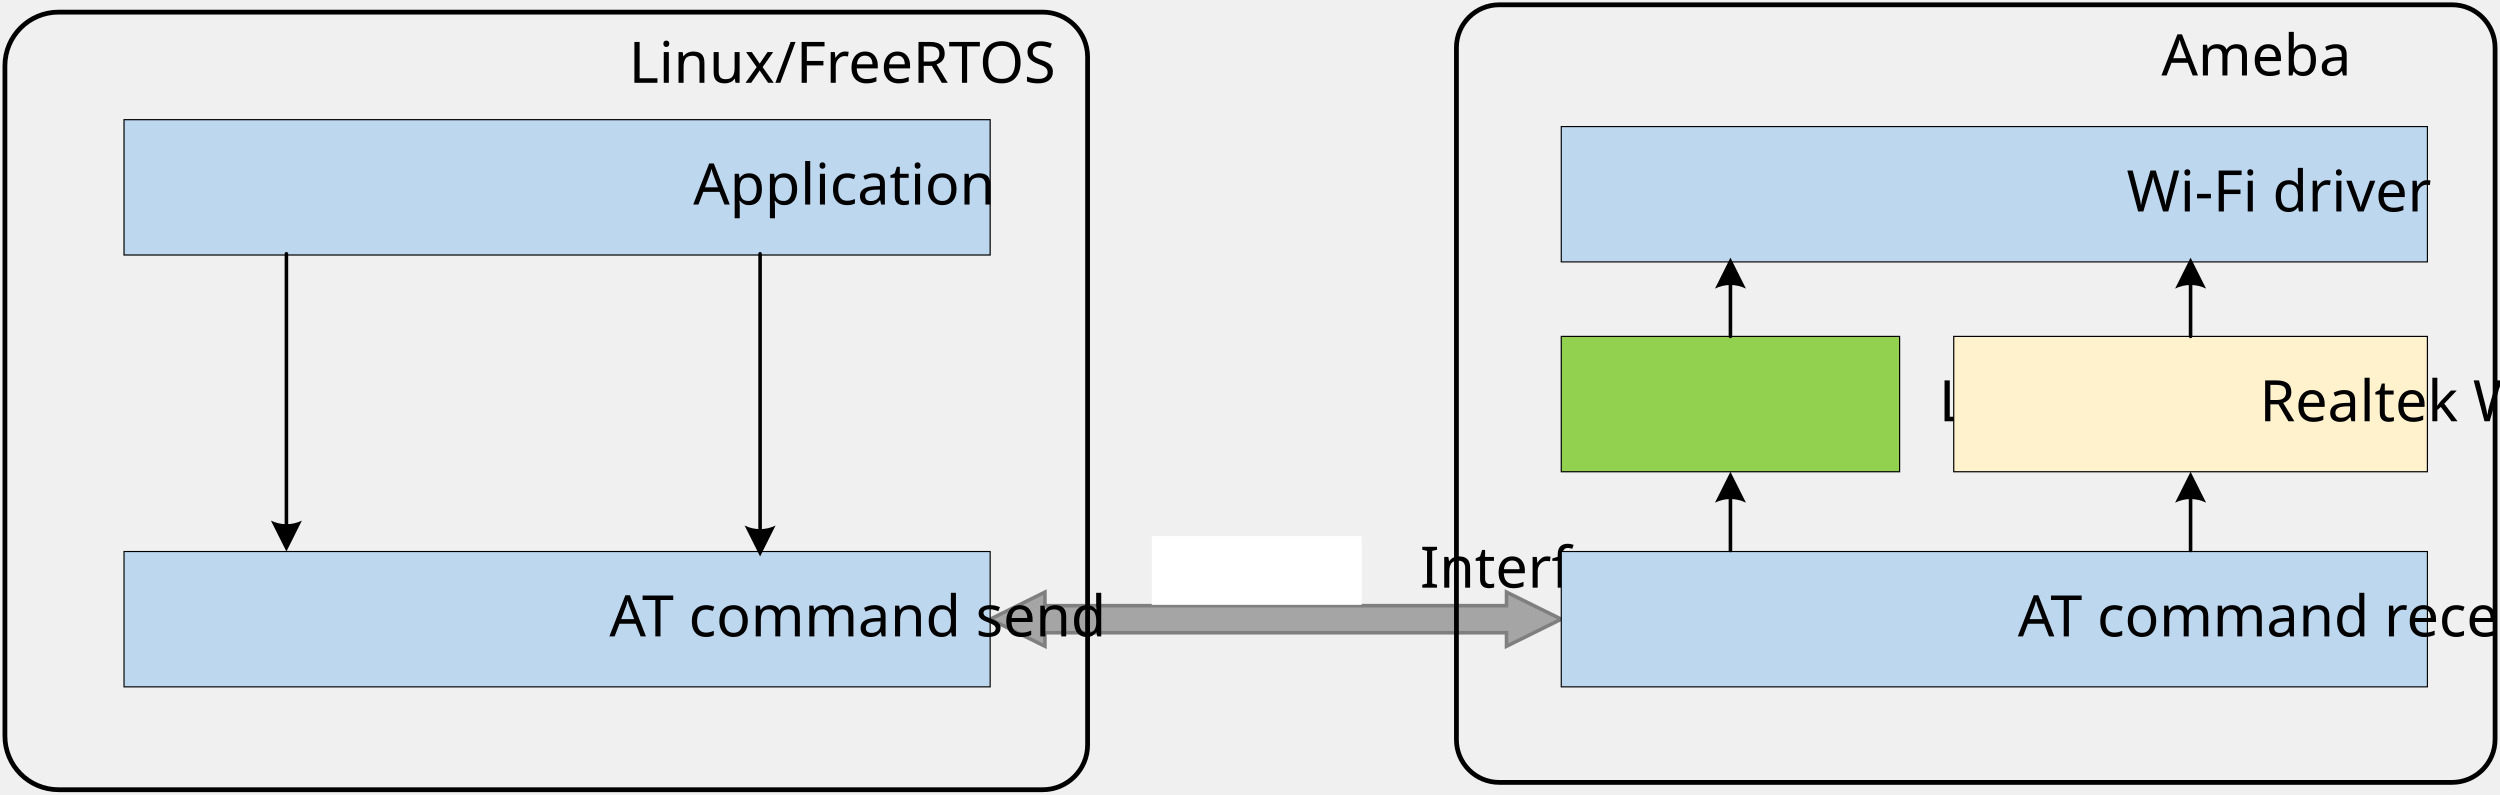
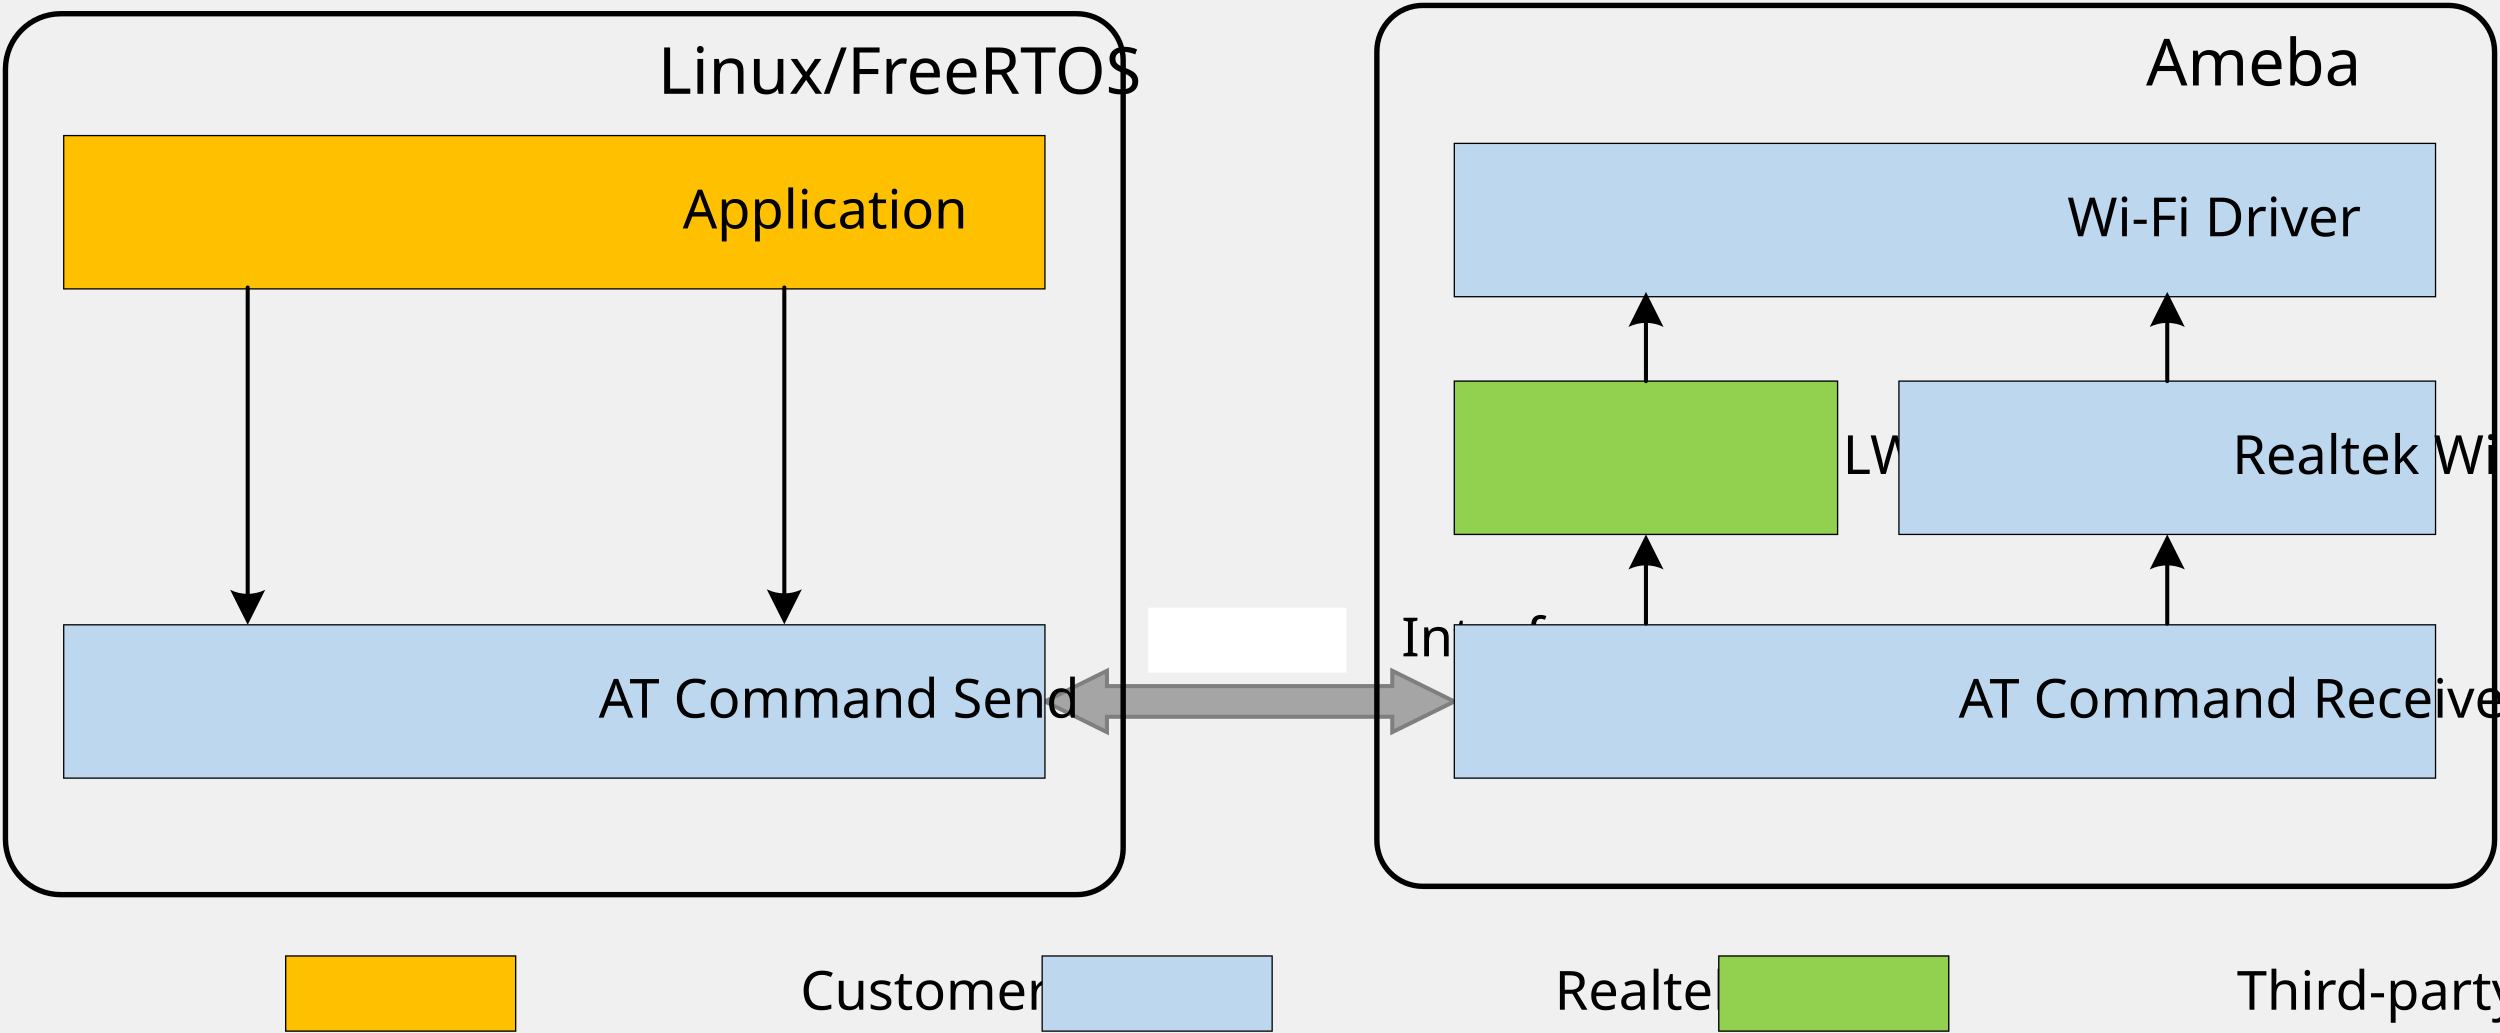
- <svg xmlns="http://www.w3.org/2000/svg" xmlns:ns1="http://schemas.microsoft.com/visio/2003/SVGExtensions/" xmlns:xlink="http://www.w3.org/1999/xlink" width="7.272in" height="2.311in" viewBox="0 0 523.575 166.409" xml:space="preserve" color-interpolation-filters="sRGB" class="st13">
+ <svg xmlns="http://www.w3.org/2000/svg" xmlns:ns1="http://schemas.microsoft.com/visio/2003/SVGExtensions/" xmlns:xlink="http://www.w3.org/1999/xlink" width="6.419in" height="2.651in" viewBox="0 0 462.202 190.892" xml:space="preserve" color-interpolation-filters="sRGB" class="st15">
  <ns1:documentProperties ns1:langID="2052" ns1:metric="true" ns1:viewMarkup="false">
    <ns1:userDefs>
      <ns1:ud ns1:nameU="msvConvertTheme" />
    </ns1:userDefs>
  </ns1:documentProperties>
  <style type="text/css">
	
- 		.st1 {fill:#bdd7ee;stroke:#000000;stroke-width:0.25}
- 		.st2 {fill:#000000;font-family:Calibri;font-size:1em}
+ 		.st1 {fill:#ffc000;stroke:#000000;stroke-width:0.24}
+ 		.st2 {fill:#000000;font-family:Calibri;font-size:0.833em}
		.st3 {fill:#92d050;stroke:#000000;stroke-width:0.25}
		.st4 {fill:#bdd7ee;stroke:#000000;stroke-width:0.24}
		.st5 {fill:#a5a5a5;stroke:#7f7f7f;stroke-width:0.75}
		.st6 {fill:none;marker-end:url(#mrkr5-15);stroke:none;stroke-linecap:round;stroke-linejoin:round;stroke-width:0.75}
		.st7 {fill:#000000;fill-opacity:1;stroke:#000000;stroke-opacity:1;stroke-width:0.229}
- 		.st8 {fill:#ffffff;stroke:none;stroke-linecap:butt}
+ 		.st8 {fill:#ffffff;stroke:none;stroke-linecap:butt;stroke-width:7.2}
		.st9 {fill:none;stroke:#000000;stroke-width:1}
- 		.st10 {fill:#fff2cc;stroke:#000000;stroke-width:0.25}
+ 		.st10 {fill:#000000;font-family:Calibri;font-size:1em}
		.st11 {marker-end:url(#mrkr5-15);stroke:#000000;stroke-linecap:round;stroke-linejoin:round;stroke-width:0.75}
		.st12 {marker-start:url(#mrkr5-48);stroke:#000000;stroke-linecap:round;stroke-linejoin:round;stroke-width:0.75}
- 		.st13 {fill:none;fill-rule:evenodd;font-size:12px;overflow:visible;stroke-linecap:square;stroke-miterlimit:3}
+ 		.st13 {fill:#ffc000;stroke:#000000;stroke-width:0.25}
+ 		.st14 {fill:none;stroke:none;stroke-linecap:round;stroke-linejoin:round;stroke-width:0.75}
+ 		.st15 {fill:none;fill-rule:evenodd;font-size:12px;overflow:visible;stroke-linecap:square;stroke-miterlimit:3}
	
	</style>
  <defs id="Markers">
    <g id="lend5">
      <path d="M 2 1 L 0 0 L 1.981 -0.993 C 1.672 -0.365 1.673 0.373 1.985 1 " style="stroke:none" />
    </g>
    <marker id="mrkr5-15" class="st7" ns1:arrowType="5" ns1:arrowSize="2" ns1:setback="7.63" refX="-7.63" orient="auto" markerUnits="strokeWidth" overflow="visible">
      <use xlink:href="#lend5" transform="scale(-4.36,-4.36) " />
    </marker>
    <marker id="mrkr5-48" class="st7" ns1:arrowType="5" ns1:arrowSize="2" ns1:setback="7.15" refX="7.15" orient="auto" markerUnits="strokeWidth" overflow="visible">
      <use xlink:href="#lend5" transform="scale(4.36) " />
    </marker>
  </defs>
  <g ns1:mID="0" ns1:index="1" ns1:groupContext="foregroundPage">
    <ns1:pageProperties ns1:drawingScale="0.0393701" ns1:pageScale="0.0393701" ns1:drawingUnits="24" ns1:shadowOffsetX="8.50394" ns1:shadowOffsetY="-8.50394" />
-     <g id="shape1-1" ns1:mID="1" ns1:groupContext="shape" transform="translate(25.9449,-112.996)">
-       <ns1:userDefs>
-         <ns1:ud ns1:nameU="visVersion" ns1:val="VT0(15):26" />
-         <ns1:ud ns1:nameU="msvThemeColors" ns1:val="VT0(254):26" />
-       </ns1:userDefs>
-       <ns1:textBlock ns1:margins="rect(4,4,4,4)" ns1:tabSpace="42.5197" />
-       <ns1:textRect cx="90.709" cy="152.236" width="181.42" height="28.346" />
-       <rect x="0" y="138.063" width="181.417" height="28.346" class="st1" />
-       <text x="63.06" y="155.84" class="st2" ns1:langID="2052">
+     <g id="shape1-1" ns1:mID="1" ns1:groupContext="shape" transform="translate(11.7717,-137.479)">
+       <ns1:userDefs>
+         <ns1:ud ns1:nameU="visVersion" ns1:val="VT0(15):26" />
+         <ns1:ud ns1:nameU="msvThemeColors" ns1:val="VT0(254):26" />
+       </ns1:userDefs>
+       <ns1:textBlock ns1:margins="rect(4,4,4,4)" ns1:tabSpace="42.5197" />
+       <ns1:textRect cx="90.709" cy="176.719" width="181.42" height="28.346" />
+       <rect x="0" y="162.546" width="181.417" height="28.346" class="st1" />
+       <text x="67.67" y="179.72" class="st2" ns1:langID="2052">
        <ns1:paragraph ns1:horizAlign="1" />
        <ns1:tabList />Application</text>
    </g>
-     <g id="shape6-4" ns1:mID="6" ns1:groupContext="shape" transform="translate(326.984,-67.6005)">
-       <ns1:userDefs>
-         <ns1:ud ns1:nameU="visVersion" ns1:val="VT0(15):26" />
-         <ns1:ud ns1:nameU="msvThemeColors" ns1:val="VT0(254):26" />
-       </ns1:userDefs>
-       <ns1:textBlock ns1:margins="rect(4,4,4,4)" ns1:tabSpace="42.5197" />
-       <ns1:textRect cx="35.433" cy="152.236" width="70.87" height="28.346" />
-       <rect x="0" y="138.063" width="70.866" height="28.346" class="st3" />
-       <text x="22.96" y="155.84" class="st2" ns1:langID="2052">
+     <g id="shape6-4" ns1:mID="6" ns1:groupContext="shape" transform="translate(268.874,-92.0834)">
+       <ns1:userDefs>
+         <ns1:ud ns1:nameU="visVersion" ns1:val="VT0(15):26" />
+         <ns1:ud ns1:nameU="msvThemeColors" ns1:val="VT0(254):26" />
+       </ns1:userDefs>
+       <ns1:textBlock ns1:margins="rect(4,4,4,4)" ns1:tabSpace="42.5197" />
+       <ns1:textRect cx="35.433" cy="176.719" width="70.87" height="28.346" />
+       <rect x="0" y="162.546" width="70.866" height="28.346" class="st3" />
+       <text x="25.04" y="179.72" class="st2" ns1:langID="2052">
        <ns1:paragraph ns1:horizAlign="1" />
        <ns1:tabList />LWIP</text>
    </g>
-     <g id="shape7-7" ns1:mID="7" ns1:groupContext="shape" transform="translate(326.984,-111.551)">
-       <ns1:userDefs>
-         <ns1:ud ns1:nameU="visVersion" ns1:val="VT0(15):26" />
-         <ns1:ud ns1:nameU="msvThemeColors" ns1:val="VT0(254):26" />
-       </ns1:userDefs>
-       <ns1:textBlock ns1:margins="rect(4,4,4,4)" ns1:tabSpace="42.5197" />
-       <ns1:textRect cx="90.709" cy="152.236" width="181.42" height="28.346" />
-       <rect x="0" y="138.063" width="181.417" height="28.346" class="st4" />
-       <text x="62.26" y="155.84" class="st2" ns1:langID="2052">
-         <ns1:paragraph ns1:horizAlign="1" />
-         <ns1:tabList />Wi-Fi driver</text>
-     </g>
-     <g id="shape11-10" ns1:mID="11" ns1:groupContext="shape" transform="translate(326.984,296.102) rotate(180)">
+     <g id="shape7-7" ns1:mID="7" ns1:groupContext="shape" transform="translate(268.874,-136.034)">
+       <ns1:userDefs>
+         <ns1:ud ns1:nameU="visVersion" ns1:val="VT0(15):26" />
+         <ns1:ud ns1:nameU="msvThemeColors" ns1:val="VT0(254):26" />
+       </ns1:userDefs>
+       <ns1:textBlock ns1:margins="rect(4,4,4,4)" ns1:tabSpace="42.5197" />
+       <ns1:textRect cx="90.709" cy="176.719" width="181.42" height="28.346" />
+       <rect x="0" y="162.546" width="181.417" height="28.346" class="st4" />
+       <text x="66.55" y="179.72" class="st2" ns1:langID="2052">
+         <ns1:paragraph ns1:horizAlign="1" />
+         <ns1:tabList />Wi-Fi Driver</text>
+     </g>
+     <g id="shape11-10" ns1:mID="11" ns1:groupContext="shape" transform="translate(268.874,320.585) rotate(180)">
      <ns1:userDefs>
        <ns1:ud ns1:nameU="visVersion" ns1:val="VT0(15):26" />
        <ns1:ud ns1:nameU="ArrowType" ns1:prompt="" ns1:val="VT0(3):26" />
      </ns1:userDefs>
-       <path d="M0 166.41 L11.47 160.74 L11.47 163.57 L108.15 163.57 L108.15 160.74 L119.62 166.41 L108.15 172.08 L108.15 169.24        L11.47 169.24 L11.47 172.08 L0 166.41 Z" class="st5" />
-     </g>
-     <g id="shape12-12" ns1:mID="12" ns1:groupContext="shape" transform="translate(227.772,-42.9528)">
-       <ns1:textBlock ns1:margins="rect(4,4,4,4)" ns1:tabSpace="42.5197" />
-       <ns1:textRect cx="35.433" cy="162.441" width="70.87" height="7.937" />
-       <rect x="0" y="158.472" width="70.866" height="7.937" class="st6" />
-       <rect ns1:rectContext="textBkgnd" x="13.454" y="155.241" width="43.957" height="14.4" class="st8" />
-       <text x="13.45" y="166.04" class="st2" ns1:langID="2052">
+       <path d="M0 190.89 L11.47 185.22 L11.47 188.06 L64.22 188.06 L64.22 185.22 L75.69 190.89 L64.22 196.56 L64.22 193.73        L11.47 193.73 L11.47 196.56 L0 190.89 Z" class="st5" />
+     </g>
+     <g id="shape12-12" ns1:mID="12" ns1:groupContext="shape" transform="translate(205.094,-68.5696)">
+       <ns1:textBlock ns1:margins="rect(4,4,4,4)" ns1:tabSpace="42.5197" />
+       <ns1:textRect cx="25.512" cy="186.924" width="51.03" height="7.937" />
+       <rect x="0" y="182.955" width="51.024" height="7.937" class="st6" />
+       <rect ns1:rectContext="textBkgnd" x="7.196" y="180.924" width="36.631" height="12" class="st8" />
+       <text x="7.2" y="189.92" class="st2" ns1:langID="2052">
        <ns1:paragraph ns1:horizAlign="1" />
        <ns1:tabList />Interface  </text>
    </g>
-     <g id="shape14-18" ns1:mID="14" ns1:groupContext="shape" transform="translate(1,-1)">
+     <g id="shape14-18" ns1:mID="14" ns1:groupContext="shape" transform="translate(1,-25.483)">
      <ns1:userDefs>
        <ns1:ud ns1:nameU="CTypeTopLeftSnip" ns1:prompt="" ns1:val="VT0(0):5" />
        <ns1:ud ns1:nameU="CTypeTopRightSnip" ns1:prompt="" ns1:val="VT0(0):5" />
        <ns1:ud ns1:nameU="CTypeBotLeftSnip" ns1:prompt="" ns1:val="VT0(0):5" />
        <ns1:ud ns1:nameU="CTypeBotRightSnip" ns1:prompt="" ns1:val="VT0(0):5" />
        <ns1:ud ns1:nameU="CornerLockHoriz" ns1:prompt="" ns1:val="VT0(0):5" />
        <ns1:ud ns1:nameU="CornerLockVert" ns1:prompt="" ns1:val="VT0(0):5" />
        <ns1:ud ns1:nameU="CornerLockDiag" ns1:prompt="" ns1:val="VT0(0):5" />
        <ns1:ud ns1:nameU="TopLeftOffset" ns1:prompt="" ns1:val="VT0(0.15748031496063):24" />
        <ns1:ud ns1:nameU="TopRightOffset" ns1:prompt="" ns1:val="VT0(0.15748031496063):24" />
        <ns1:ud ns1:nameU="BotLeftOffset" ns1:prompt="" ns1:val="VT0(0.15748031496063):24" />
        <ns1:ud ns1:nameU="BotRightOffset" ns1:prompt="" ns1:val="VT0(0.15748031496063):24" />
        <ns1:ud ns1:nameU="visVersion" ns1:prompt="" ns1:val="VT0(15):26" />
-         <ns1:ud ns1:nameU="TopLeftOffset" ns1:prompt="" ns1:val="VT0(0.15607736209008):1" />
-         <ns1:ud ns1:nameU="TopRightOffset" ns1:prompt="" ns1:val="VT0(0.13040568794847):1" />
-         <ns1:ud ns1:nameU="BotLeftOffset" ns1:prompt="" ns1:val="VT0(0.15607736209008):1" />
-         <ns1:ud ns1:nameU="BotRightOffset" ns1:prompt="" ns1:val="VT0(0.13040568794847):1" />
+         <ns1:ud ns1:nameU="TopLeftOffset" ns1:prompt="" ns1:val="VT0(0.14222549620459):1" />
+         <ns1:ud ns1:nameU="TopRightOffset" ns1:prompt="" ns1:val="VT0(0.11883218314305):1" />
+         <ns1:ud ns1:nameU="BotLeftOffset" ns1:prompt="" ns1:val="VT0(0.14222549620459):1" />
+         <ns1:ud ns1:nameU="BotRightOffset" ns1:prompt="" ns1:val="VT0(0.11883218314305):1" />
        <ns1:ud ns1:nameU="msvThemeColors" ns1:val="VT0(254):26" />
      </ns1:userDefs>
      <ns1:textBlock ns1:margins="rect(4,4,4,4)" ns1:tabSpace="42.5197" ns1:verticalAlign="0" />
-       <ns1:textRect cx="113.386" cy="84.973" width="226.78" height="162.874" />
-       <path d="M11.24 166.41 L217.38 166.41 A9.389 9.389 -180 0 0 226.77 157.02 L226.77 12.93 A9.389 9.389 -180 0 0        217.38 3.54 L11.24 3.54 A11.237 11.237 -180 0 0 -0 14.77 L0 155.17 A11.237 11.237 -180 0 0 11.24 166.41        Z" class="st9" />
-       <text x="74.53" y="18.34" class="st2" ns1:langID="2052">
+       <ns1:textRect cx="103.323" cy="109.456" width="206.65" height="162.874" />
+       <path d="M10.24 190.89 L198.09 190.89 A8.556 8.556 -180 0 0 206.65 182.34 L206.65 36.57 A8.556 8.556 -180 0 0        198.09 28.02 L10.24 28.02 A10.24 10.24 -180 0 0 0 38.26 L0 180.65 A10.24 10.24 -180 0 0 10.24 190.89        Z" class="st9" />
+       <text x="64.47" y="42.82" class="st10" ns1:langID="2052">
        <ns1:paragraph ns1:horizAlign="1" />
        <ns1:tabList />Linux/FreeRTOS</text>
    </g>
-     <g id="shape16-21" ns1:mID="16" ns1:groupContext="shape" transform="translate(305.025,-2.53584)">
+     <g id="shape16-21" ns1:mID="16" ns1:groupContext="shape" transform="translate(254.557,-27.0188)">
      <ns1:userDefs>
        <ns1:ud ns1:nameU="CTypeTopLeftSnip" ns1:prompt="" ns1:val="VT0(0):5" />
        <ns1:ud ns1:nameU="CTypeTopRightSnip" ns1:prompt="" ns1:val="VT0(0):5" />
        <ns1:ud ns1:nameU="CTypeBotLeftSnip" ns1:prompt="" ns1:val="VT0(0):5" />
        <ns1:ud ns1:nameU="CTypeBotRightSnip" ns1:prompt="" ns1:val="VT0(0):5" />
        <ns1:ud ns1:nameU="CornerLockHoriz" ns1:prompt="" ns1:val="VT0(0):5" />
        <ns1:ud ns1:nameU="CornerLockVert" ns1:prompt="" ns1:val="VT0(0):5" />
        <ns1:ud ns1:nameU="CornerLockDiag" ns1:prompt="" ns1:val="VT0(0):5" />
        <ns1:ud ns1:nameU="TopLeftOffset" ns1:prompt="" ns1:val="VT0(0.15748031496063):24" />
        <ns1:ud ns1:nameU="TopRightOffset" ns1:prompt="" ns1:val="VT0(0.15748031496063):24" />
        <ns1:ud ns1:nameU="BotLeftOffset" ns1:prompt="" ns1:val="VT0(0.15748031496063):24" />
        <ns1:ud ns1:nameU="BotRightOffset" ns1:prompt="" ns1:val="VT0(0.15748031496063):24" />
        <ns1:ud ns1:nameU="visVersion" ns1:prompt="" ns1:val="VT0(15):26" />
-         <ns1:ud ns1:nameU="TopLeftOffset" ns1:prompt="" ns1:val="VT0(0.1242980888049):1" />
-         <ns1:ud ns1:nameU="TopRightOffset" ns1:prompt="" ns1:val="VT0(0.12510270810374):1" />
-         <ns1:ud ns1:nameU="BotLeftOffset" ns1:prompt="" ns1:val="VT0(0.1242980888049):1" />
-         <ns1:ud ns1:nameU="BotRightOffset" ns1:prompt="" ns1:val="VT0(0.12510270810374):1" />
+         <ns1:ud ns1:nameU="TopLeftOffset" ns1:prompt="" ns1:val="VT0(0.11806789378968):1" />
+         <ns1:ud ns1:nameU="TopRightOffset" ns1:prompt="" ns1:val="VT0(0.11883218314305):1" />
+         <ns1:ud ns1:nameU="BotLeftOffset" ns1:prompt="" ns1:val="VT0(0.11806789378968):1" />
+         <ns1:ud ns1:nameU="BotRightOffset" ns1:prompt="" ns1:val="VT0(0.11883218314305):1" />
        <ns1:ud ns1:nameU="msvThemeColors" ns1:val="VT0(254):26" />
      </ns1:userDefs>
      <ns1:textBlock ns1:margins="rect(4,4,4,4)" ns1:tabSpace="42.5197" ns1:verticalAlign="0" />
-       <ns1:textRect cx="108.775" cy="84.973" width="217.55" height="162.874" />
-       <path d="M8.95 166.41 L208.54 166.41 A9.007 9.007 -180 0 0 217.55 157.4 L217.55 12.54 A9.007 9.007 -180 0 0 208.54        3.54 L8.95 3.54 A8.949 8.949 -180 0 0 0 12.49 L0 157.46 A8.949 8.949 -180 0 0 8.95 166.41 Z" class="st9" />
-       <text x="91.5" y="18.34" class="st2" ns1:langID="2052">
+       <ns1:textRect cx="103.323" cy="109.456" width="206.65" height="162.874" />
+       <path d="M8.5 190.89 L198.09 190.89 A8.556 8.556 -180 0 0 206.65 182.34 L206.65 36.57 A8.556 8.556 -180 0 0 198.09        28.02 L8.5 28.02 A8.501 8.501 -180 0 0 -0 36.52 L0 182.39 A8.501 8.501 -180 0 0 8.5 190.89 Z" class="st9" />
+       <text x="86.05" y="42.82" class="st10" ns1:langID="2052">
        <ns1:paragraph ns1:horizAlign="1" />
        <ns1:tabList />Ameba</text>
    </g>
-     <g id="shape103-24" ns1:mID="103" ns1:groupContext="shape" transform="translate(409.189,-67.6005)">
-       <ns1:userDefs>
-         <ns1:ud ns1:nameU="visVersion" ns1:val="VT0(15):26" />
-         <ns1:ud ns1:nameU="msvThemeColors" ns1:val="VT0(254):26" />
-       </ns1:userDefs>
-       <ns1:textBlock ns1:margins="rect(4,4,4,4)" ns1:tabSpace="42.5197" />
-       <ns1:textRect cx="49.606" cy="152.236" width="99.22" height="28.346" />
-       <rect x="0" y="138.063" width="99.213" height="28.346" class="st10" />
-       <text x="7.91" y="155.84" class="st2" ns1:langID="2052">
+     <g id="shape103-24" ns1:mID="103" ns1:groupContext="shape" transform="translate(351.079,-92.0834)">
+       <ns1:userDefs>
+         <ns1:ud ns1:nameU="visVersion" ns1:val="VT0(15):26" />
+         <ns1:ud ns1:nameU="msvThemeColors" ns1:val="VT0(254):26" />
+       </ns1:userDefs>
+       <ns1:textBlock ns1:margins="rect(4,4,4,4)" ns1:tabSpace="42.5197" />
+       <ns1:textRect cx="49.606" cy="176.719" width="99.22" height="28.346" />
+       <rect x="0" y="162.546" width="99.213" height="28.346" class="st4" />
+       <text x="14.86" y="179.72" class="st2" ns1:langID="2052">
        <ns1:paragraph ns1:horizAlign="1" />
        <ns1:tabList />Realtek Wi-Fi API</text>
    </g>
-     <g id="shape107-27" ns1:mID="107" ns1:groupContext="shape" transform="translate(25.9449,-22.5433)">
-       <ns1:userDefs>
-         <ns1:ud ns1:nameU="visVersion" ns1:val="VT0(15):26" />
-         <ns1:ud ns1:nameU="msvThemeColors" ns1:val="VT0(254):26" />
-       </ns1:userDefs>
-       <ns1:textBlock ns1:margins="rect(4,4,4,4)" ns1:tabSpace="42.5197" />
-       <ns1:textRect cx="90.709" cy="152.236" width="181.42" height="28.346" />
-       <rect x="0" y="138.063" width="181.417" height="28.346" class="st4" />
-       <text x="45.5" y="155.84" class="st2" ns1:langID="2052">
-         <ns1:paragraph ns1:horizAlign="1" />
-         <ns1:tabList />AT command send</text>
-     </g>
-     <g id="shape108-30" ns1:mID="108" ns1:groupContext="shape" transform="translate(326.984,-22.5433)">
-       <ns1:userDefs>
-         <ns1:ud ns1:nameU="visVersion" ns1:val="VT0(15):26" />
-         <ns1:ud ns1:nameU="msvThemeColors" ns1:val="VT0(254):26" />
-       </ns1:userDefs>
-       <ns1:textBlock ns1:margins="rect(4,4,4,4)" ns1:tabSpace="42.5197" />
-       <ns1:textRect cx="90.709" cy="152.236" width="181.42" height="28.346" />
-       <rect x="0" y="138.063" width="181.417" height="28.346" class="st4" />
-       <text x="39.46" y="155.84" class="st2" ns1:langID="2052">
-         <ns1:paragraph ns1:horizAlign="1" />
-         <ns1:tabList />AT command receive</text>
-     </g>
-     <g id="shape110-33" ns1:mID="110" ns1:groupContext="shape" transform="translate(226.37,53.1575) rotate(90)">
-       <path d="M0 166.41 L56.64 166.41" class="st11" />
-     </g>
-     <g id="shape111-38" ns1:mID="111" ns1:groupContext="shape" transform="translate(325.583,53.1575) rotate(90)">
-       <path d="M0 166.41 L57.67 166.41" class="st11" />
-     </g>
-     <g id="shape114-43" ns1:mID="114" ns1:groupContext="shape" transform="translate(528.827,98.809) rotate(90)">
-       <path d="M5.36 166.41 L5.72 166.41 L16.49 166.41" class="st12" />
-     </g>
-     <g id="shape115-49" ns1:mID="115" ns1:groupContext="shape" transform="translate(625.205,98.809) rotate(90)">
-       <path d="M5.36 166.41 L5.72 166.41 L16.49 166.41" class="st12" />
-     </g>
-     <g id="shape116-54" ns1:mID="116" ns1:groupContext="shape" transform="translate(528.827,53.9745) rotate(90)">
-       <path d="M5.36 166.41 L5.72 166.41 L16.49 166.41" class="st12" />
-     </g>
-     <g id="shape117-59" ns1:mID="117" ns1:groupContext="shape" transform="translate(625.205,53.9745) rotate(90)">
-       <path d="M5.36 166.41 L5.72 166.41 L16.49 166.41" class="st12" />
+     <g id="shape107-27" ns1:mID="107" ns1:groupContext="shape" transform="translate(11.7717,-47.0263)">
+       <ns1:userDefs>
+         <ns1:ud ns1:nameU="visVersion" ns1:val="VT0(15):26" />
+         <ns1:ud ns1:nameU="msvThemeColors" ns1:val="VT0(254):26" />
+       </ns1:userDefs>
+       <ns1:textBlock ns1:margins="rect(4,4,4,4)" ns1:tabSpace="42.5197" />
+       <ns1:textRect cx="90.709" cy="176.719" width="181.42" height="28.346" />
+       <rect x="0" y="162.546" width="181.417" height="28.346" class="st4" />
+       <text x="52.14" y="179.72" class="st2" ns1:langID="2052">
+         <ns1:paragraph ns1:horizAlign="1" />
+         <ns1:tabList />AT Command Send</text>
+     </g>
+     <g id="shape108-30" ns1:mID="108" ns1:groupContext="shape" transform="translate(268.874,-47.0263)">
+       <ns1:userDefs>
+         <ns1:ud ns1:nameU="visVersion" ns1:val="VT0(15):26" />
+         <ns1:ud ns1:nameU="msvThemeColors" ns1:val="VT0(254):26" />
+       </ns1:userDefs>
+       <ns1:textBlock ns1:margins="rect(4,4,4,4)" ns1:tabSpace="42.5197" />
+       <ns1:textRect cx="90.709" cy="176.719" width="181.42" height="28.346" />
+       <rect x="0" y="162.546" width="181.417" height="28.346" class="st4" />
+       <text x="46.48" y="179.72" class="st2" ns1:langID="2052">
+         <ns1:paragraph ns1:horizAlign="1" />
+         <ns1:tabList />AT Command Receive</text>
+     </g>
+     <g id="shape110-33" ns1:mID="110" ns1:groupContext="shape" transform="translate(236.68,53.1575) rotate(90)">
+       <path d="M0 190.89 L56.64 190.89" class="st11" />
+     </g>
+     <g id="shape111-38" ns1:mID="111" ns1:groupContext="shape" transform="translate(335.892,53.1575) rotate(90)">
+       <path d="M0 190.89 L56.55 190.89" class="st11" />
+     </g>
+     <g id="shape114-43" ns1:mID="114" ns1:groupContext="shape" transform="translate(495.199,98.809) rotate(90)">
+       <path d="M5.36 190.89 L5.72 190.89 L16.49 190.89" class="st12" />
+     </g>
+     <g id="shape115-49" ns1:mID="115" ns1:groupContext="shape" transform="translate(591.577,98.809) rotate(90)">
+       <path d="M5.36 190.89 L5.72 190.89 L16.49 190.89" class="st12" />
+     </g>
+     <g id="shape116-54" ns1:mID="116" ns1:groupContext="shape" transform="translate(495.199,53.9745) rotate(90)">
+       <path d="M5.36 190.89 L5.72 190.89 L16.49 190.89" class="st12" />
+     </g>
+     <g id="shape117-59" ns1:mID="117" ns1:groupContext="shape" transform="translate(591.577,53.9745) rotate(90)">
+       <path d="M5.36 190.89 L5.72 190.89 L16.49 190.89" class="st12" />
+     </g>
+     <g id="shape118-64" ns1:mID="118" ns1:groupContext="shape" transform="translate(52.8122,-0.25)">
+       <ns1:userDefs>
+         <ns1:ud ns1:nameU="visVersion" ns1:val="VT0(15):26" />
+         <ns1:ud ns1:nameU="msvThemeColors" ns1:val="VT0(254):26" />
+       </ns1:userDefs>
+       <rect x="0" y="176.998" width="42.52" height="13.894" class="st13" />
+     </g>
+     <g id="shape119-66" ns1:mID="119" ns1:groupContext="shape" transform="translate(88.0855,-1.5279)">
+       <ns1:textBlock ns1:margins="rect(4,4,4,4)" ns1:tabSpace="42.5197" />
+       <ns1:textRect cx="32.886" cy="185.223" width="65.78" height="11.339" />
+       <rect x="0" y="179.554" width="65.772" height="11.339" class="st14" />
+       <text x="13.1" y="188.22" class="st2" ns1:langID="2052">
+         <ns1:paragraph ns1:horizAlign="1" />
+         <ns1:tabList />Customer  </text>
+     </g>
+     <g id="shape120-69" ns1:mID="120" ns1:groupContext="shape" transform="translate(192.676,-0.25)">
+       <ns1:userDefs>
+         <ns1:ud ns1:nameU="visVersion" ns1:val="VT0(15):26" />
+         <ns1:ud ns1:nameU="msvThemeColors" ns1:val="VT0(254):26" />
+       </ns1:userDefs>
+       <rect x="0" y="176.998" width="42.52" height="13.894" class="st4" />
+     </g>
+     <g id="shape121-71" ns1:mID="121" ns1:groupContext="shape" transform="translate(222.945,-1.5279)">
+       <ns1:textBlock ns1:margins="rect(4,4,4,4)" ns1:tabSpace="42.5197" />
+       <ns1:textRect cx="32.886" cy="185.223" width="65.78" height="11.339" />
+       <rect x="0" y="179.554" width="65.772" height="11.339" class="st14" />
+       <text x="17.71" y="188.22" class="st2" ns1:langID="2052">
+         <ns1:paragraph ns1:horizAlign="1" />
+         <ns1:tabList />Realtek</text>
+     </g>
+     <g id="shape122-74" ns1:mID="122" ns1:groupContext="shape" transform="translate(317.772,-0.25)">
+       <ns1:userDefs>
+         <ns1:ud ns1:nameU="visVersion" ns1:val="VT0(15):26" />
+         <ns1:ud ns1:nameU="msvThemeColors" ns1:val="VT0(254):26" />
+       </ns1:userDefs>
+       <rect x="0" y="176.998" width="42.52" height="13.894" class="st3" />
+     </g>
+     <g id="shape123-76" ns1:mID="123" ns1:groupContext="shape" transform="translate(356.722,-1.5279)">
+       <ns1:textBlock ns1:margins="rect(4,4,4,4)" ns1:tabSpace="42.5197" />
+       <ns1:textRect cx="32.886" cy="185.223" width="65.78" height="11.339" />
+       <rect x="0" y="179.554" width="65.772" height="11.339" class="st14" />
+       <text x="10.07" y="188.22" class="st2" ns1:langID="2052">
+         <ns1:paragraph ns1:horizAlign="1" />
+         <ns1:tabList />Third-party</text>
    </g>
  </g>
</svg>
